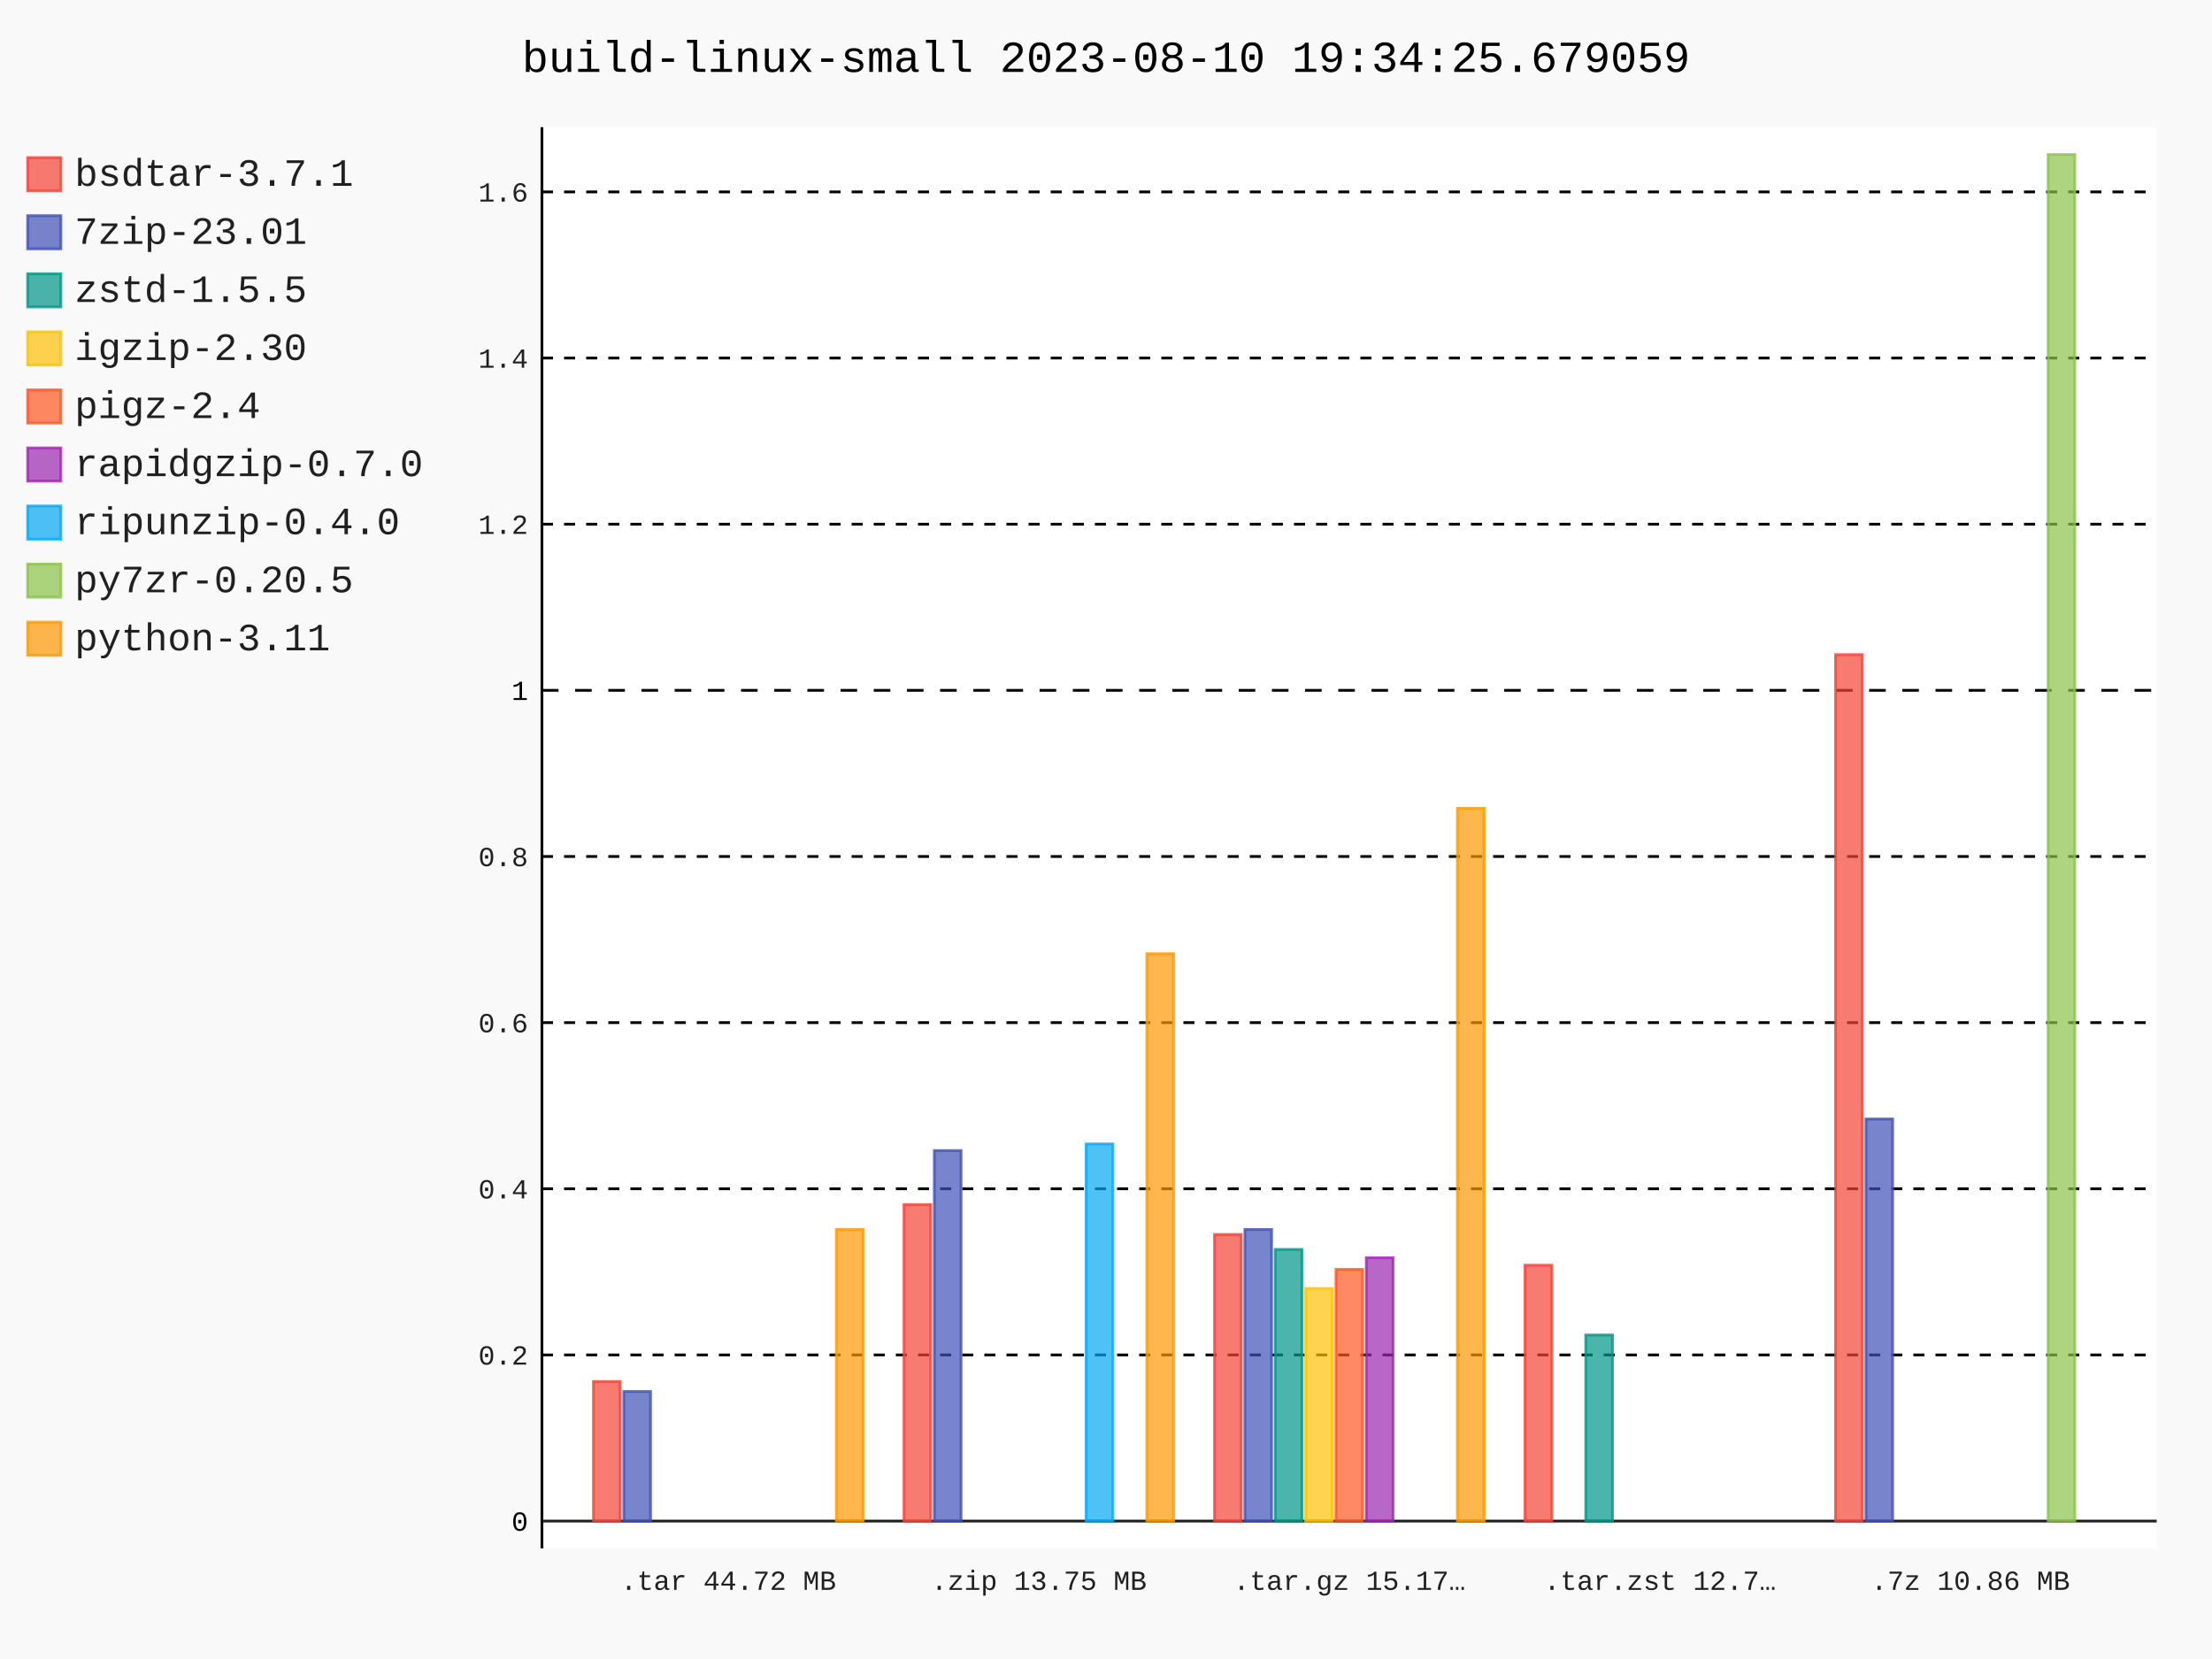
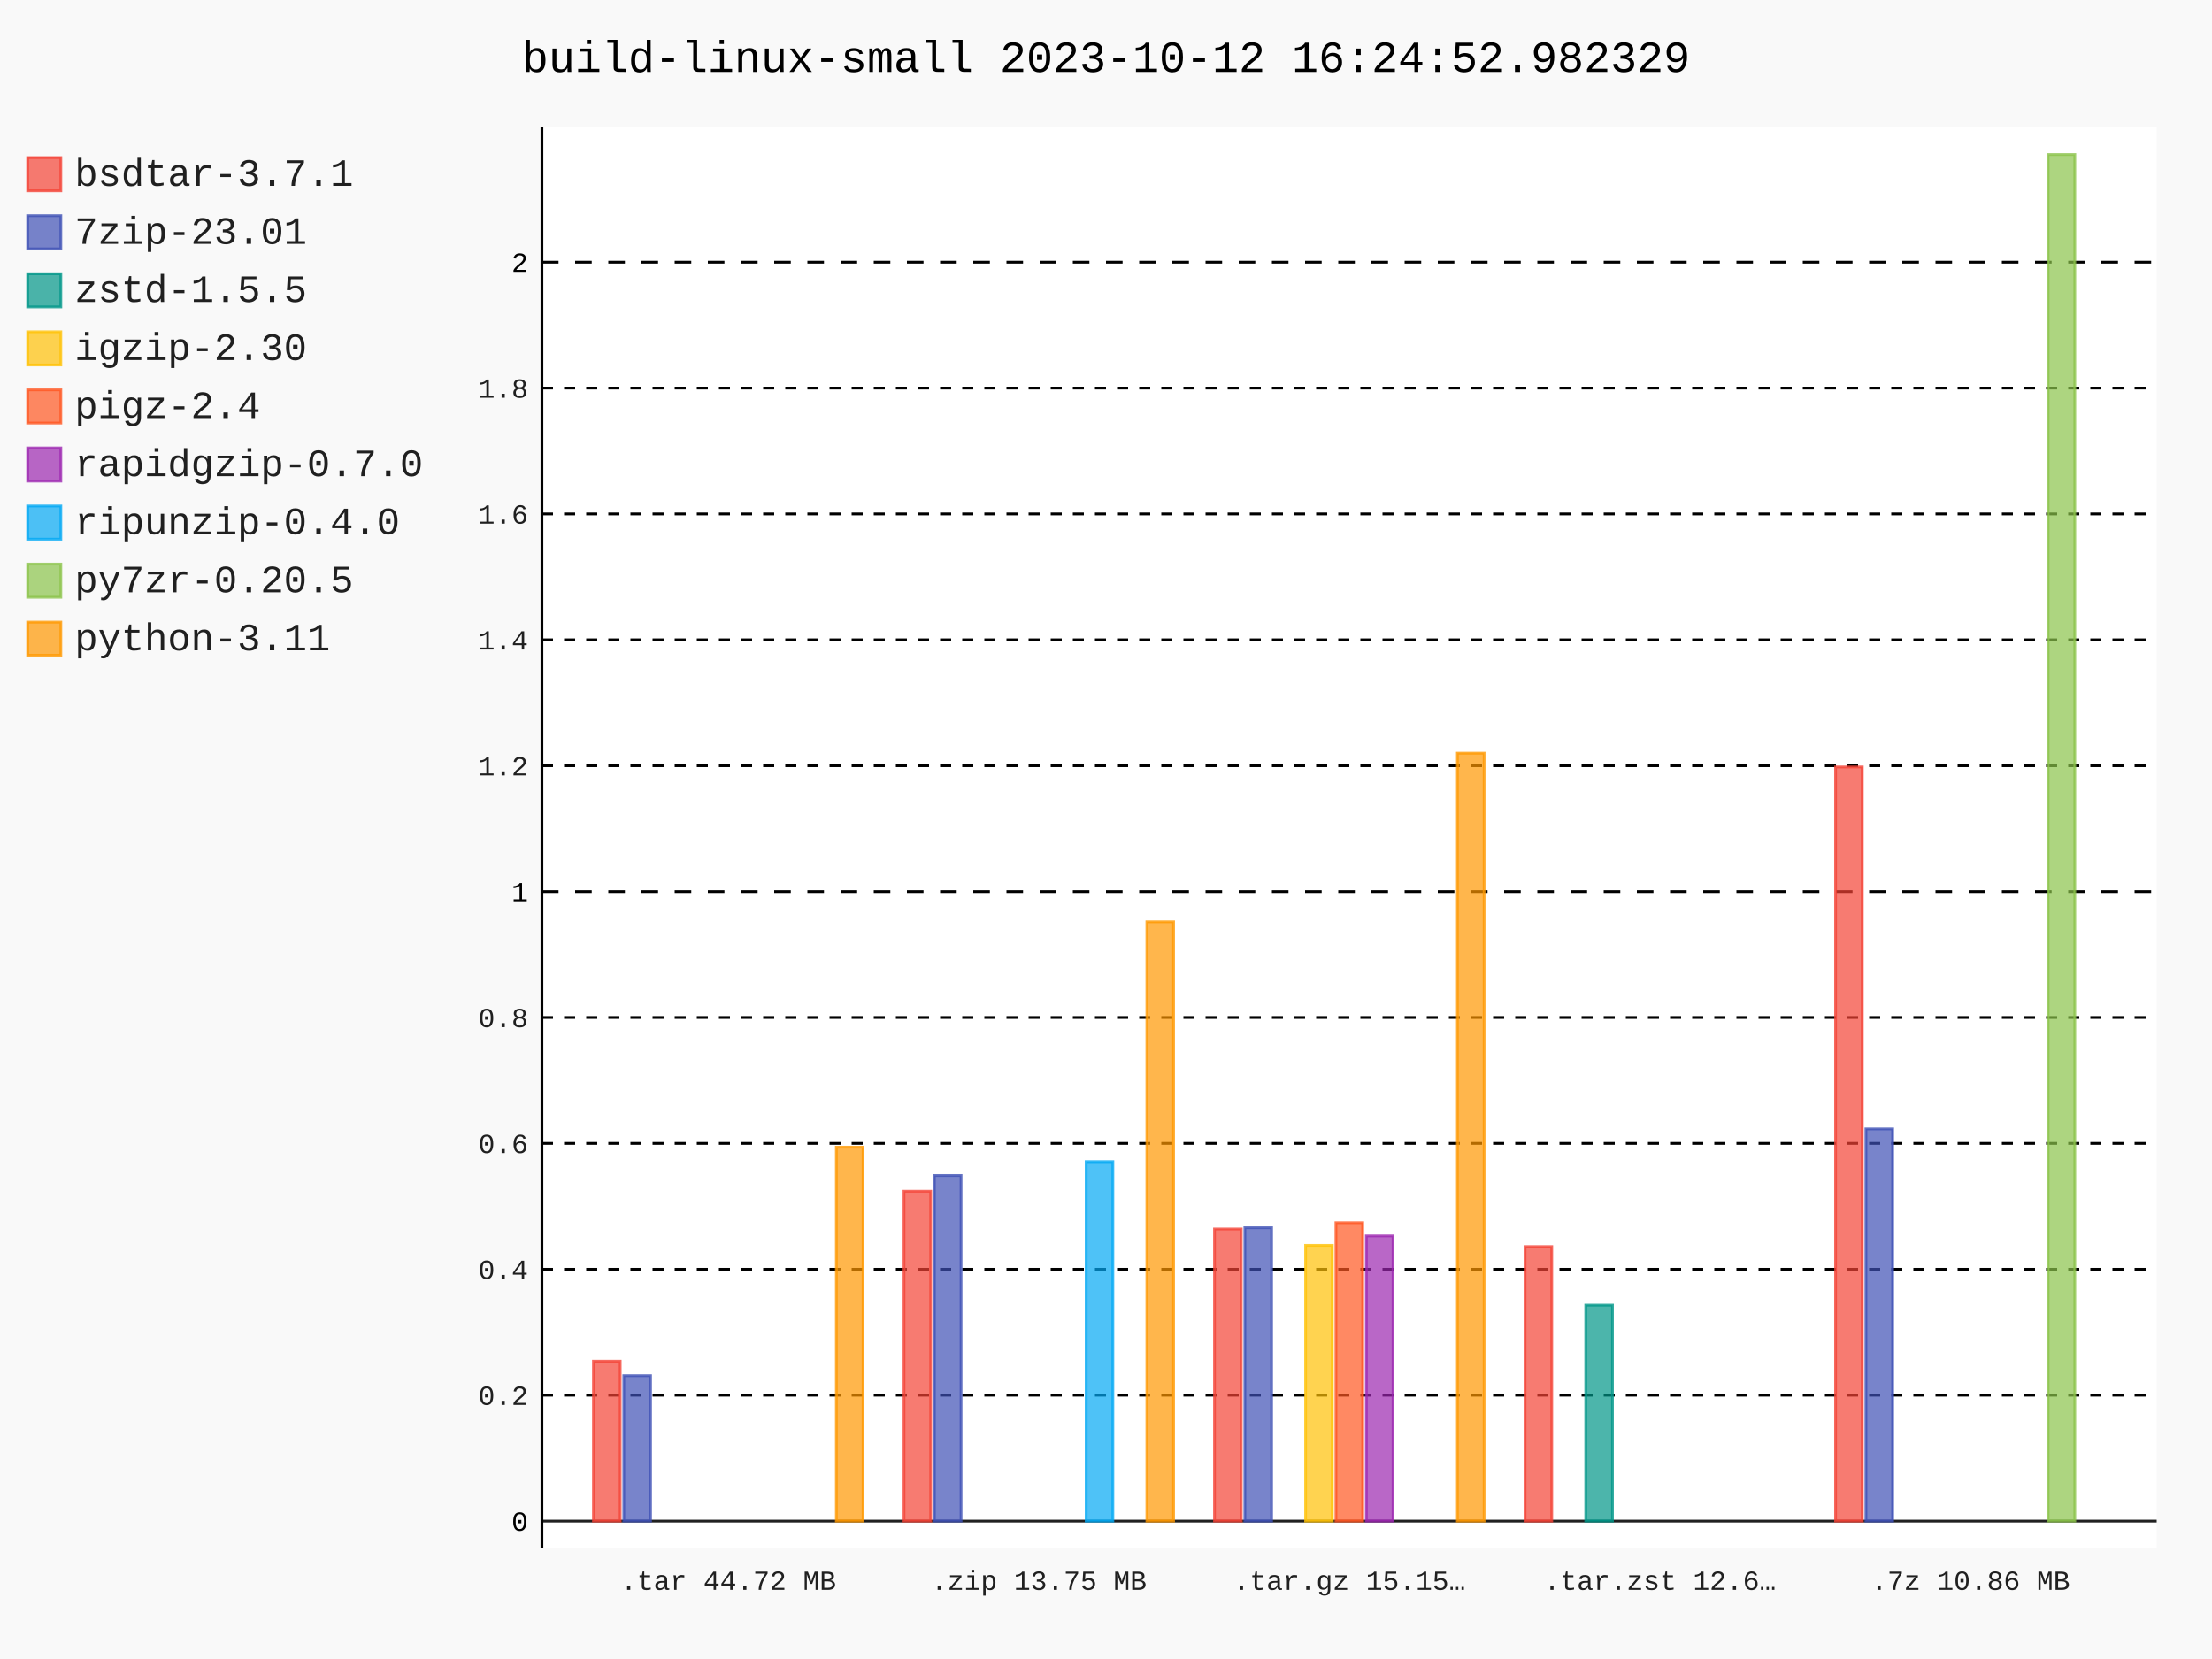
- <svg xmlns="http://www.w3.org/2000/svg" id="chart-8ae666c5-8ab0-4ae5-bc52-d51863d8b6b5" class="pygal-chart" viewBox="0 0 800 600">
+ <svg xmlns="http://www.w3.org/2000/svg" id="chart-66bd428d-6740-471c-9bbf-5fdd1d4e06ee" class="pygal-chart" viewBox="0 0 800 600">
  <defs>
-     <style type="text/css">#chart-8ae666c5-8ab0-4ae5-bc52-d51863d8b6b5{-webkit-user-select:none;-webkit-font-smoothing:antialiased;font-family:Consolas,"Liberation Mono",Menlo,Courier,monospace}#chart-8ae666c5-8ab0-4ae5-bc52-d51863d8b6b5 .title{font-family:Consolas,"Liberation Mono",Menlo,Courier,monospace;font-size:16px}#chart-8ae666c5-8ab0-4ae5-bc52-d51863d8b6b5 .legends .legend text{font-family:Consolas,"Liberation Mono",Menlo,Courier,monospace;font-size:14px}#chart-8ae666c5-8ab0-4ae5-bc52-d51863d8b6b5 .axis text{font-family:Consolas,"Liberation Mono",Menlo,Courier,monospace;font-size:10px}#chart-8ae666c5-8ab0-4ae5-bc52-d51863d8b6b5 .axis text.major{font-family:Consolas,"Liberation Mono",Menlo,Courier,monospace;font-size:10px}#chart-8ae666c5-8ab0-4ae5-bc52-d51863d8b6b5 .text-overlay text.value{font-family:Consolas,"Liberation Mono",Menlo,Courier,monospace;font-size:16px}#chart-8ae666c5-8ab0-4ae5-bc52-d51863d8b6b5 .text-overlay text.label{font-family:Consolas,"Liberation Mono",Menlo,Courier,monospace;font-size:10px}#chart-8ae666c5-8ab0-4ae5-bc52-d51863d8b6b5 .tooltip{font-family:Consolas,"Liberation Mono",Menlo,Courier,monospace;font-size:14px}#chart-8ae666c5-8ab0-4ae5-bc52-d51863d8b6b5 text.no_data{font-family:Consolas,"Liberation Mono",Menlo,Courier,monospace;font-size:64px}
- #chart-8ae666c5-8ab0-4ae5-bc52-d51863d8b6b5{background-color:rgba(249,249,249,1)}#chart-8ae666c5-8ab0-4ae5-bc52-d51863d8b6b5 path,#chart-8ae666c5-8ab0-4ae5-bc52-d51863d8b6b5 line,#chart-8ae666c5-8ab0-4ae5-bc52-d51863d8b6b5 rect,#chart-8ae666c5-8ab0-4ae5-bc52-d51863d8b6b5 circle{-webkit-transition:150ms;-moz-transition:150ms;transition:150ms}#chart-8ae666c5-8ab0-4ae5-bc52-d51863d8b6b5 .graph &gt; .background{fill:rgba(249,249,249,1)}#chart-8ae666c5-8ab0-4ae5-bc52-d51863d8b6b5 .plot &gt; .background{fill:rgba(255,255,255,1)}#chart-8ae666c5-8ab0-4ae5-bc52-d51863d8b6b5 .graph{fill:rgba(0,0,0,.87)}#chart-8ae666c5-8ab0-4ae5-bc52-d51863d8b6b5 text.no_data{fill:rgba(0,0,0,1)}#chart-8ae666c5-8ab0-4ae5-bc52-d51863d8b6b5 .title{fill:rgba(0,0,0,1)}#chart-8ae666c5-8ab0-4ae5-bc52-d51863d8b6b5 .legends .legend text{fill:rgba(0,0,0,.87)}#chart-8ae666c5-8ab0-4ae5-bc52-d51863d8b6b5 .legends .legend:hover text{fill:rgba(0,0,0,1)}#chart-8ae666c5-8ab0-4ae5-bc52-d51863d8b6b5 .axis .line{stroke:rgba(0,0,0,1)}#chart-8ae666c5-8ab0-4ae5-bc52-d51863d8b6b5 .axis .guide.line{stroke:rgba(0,0,0,.54)}#chart-8ae666c5-8ab0-4ae5-bc52-d51863d8b6b5 .axis .major.line{stroke:rgba(0,0,0,.87)}#chart-8ae666c5-8ab0-4ae5-bc52-d51863d8b6b5 .axis text.major{fill:rgba(0,0,0,1)}#chart-8ae666c5-8ab0-4ae5-bc52-d51863d8b6b5 .axis.y .guides:hover .guide.line,#chart-8ae666c5-8ab0-4ae5-bc52-d51863d8b6b5 .line-graph .axis.x .guides:hover .guide.line,#chart-8ae666c5-8ab0-4ae5-bc52-d51863d8b6b5 .stackedline-graph .axis.x .guides:hover .guide.line,#chart-8ae666c5-8ab0-4ae5-bc52-d51863d8b6b5 .xy-graph .axis.x .guides:hover .guide.line{stroke:rgba(0,0,0,1)}#chart-8ae666c5-8ab0-4ae5-bc52-d51863d8b6b5 .axis .guides:hover text{fill:rgba(0,0,0,1)}#chart-8ae666c5-8ab0-4ae5-bc52-d51863d8b6b5 .reactive{fill-opacity:.7;stroke-opacity:.8;stroke-width:1}#chart-8ae666c5-8ab0-4ae5-bc52-d51863d8b6b5 .ci{stroke:rgba(0,0,0,.87)}#chart-8ae666c5-8ab0-4ae5-bc52-d51863d8b6b5 .reactive.active,#chart-8ae666c5-8ab0-4ae5-bc52-d51863d8b6b5 .active .reactive{fill-opacity:.8;stroke-opacity:.9;stroke-width:4}#chart-8ae666c5-8ab0-4ae5-bc52-d51863d8b6b5 .ci .reactive.active{stroke-width:1.5}#chart-8ae666c5-8ab0-4ae5-bc52-d51863d8b6b5 .series text{fill:rgba(0,0,0,1)}#chart-8ae666c5-8ab0-4ae5-bc52-d51863d8b6b5 .tooltip rect{fill:rgba(255,255,255,1);stroke:rgba(0,0,0,1);-webkit-transition:opacity 150ms;-moz-transition:opacity 150ms;transition:opacity 150ms}#chart-8ae666c5-8ab0-4ae5-bc52-d51863d8b6b5 .tooltip .label{fill:rgba(0,0,0,.87)}#chart-8ae666c5-8ab0-4ae5-bc52-d51863d8b6b5 .tooltip .label{fill:rgba(0,0,0,.87)}#chart-8ae666c5-8ab0-4ae5-bc52-d51863d8b6b5 .tooltip .legend{font-size:.8em;fill:rgba(0,0,0,.54)}#chart-8ae666c5-8ab0-4ae5-bc52-d51863d8b6b5 .tooltip .x_label{font-size:.6em;fill:rgba(0,0,0,1)}#chart-8ae666c5-8ab0-4ae5-bc52-d51863d8b6b5 .tooltip .xlink{font-size:.5em;text-decoration:underline}#chart-8ae666c5-8ab0-4ae5-bc52-d51863d8b6b5 .tooltip .value{font-size:1.5em}#chart-8ae666c5-8ab0-4ae5-bc52-d51863d8b6b5 .bound{font-size:.5em}#chart-8ae666c5-8ab0-4ae5-bc52-d51863d8b6b5 .max-value{font-size:.75em;fill:rgba(0,0,0,.54)}#chart-8ae666c5-8ab0-4ae5-bc52-d51863d8b6b5 .map-element{fill:rgba(255,255,255,1);stroke:rgba(0,0,0,.54) !important}#chart-8ae666c5-8ab0-4ae5-bc52-d51863d8b6b5 .map-element .reactive{fill-opacity:inherit;stroke-opacity:inherit}#chart-8ae666c5-8ab0-4ae5-bc52-d51863d8b6b5 .color-0,#chart-8ae666c5-8ab0-4ae5-bc52-d51863d8b6b5 .color-0 a:visited{stroke:#F44336;fill:#F44336}#chart-8ae666c5-8ab0-4ae5-bc52-d51863d8b6b5 .color-1,#chart-8ae666c5-8ab0-4ae5-bc52-d51863d8b6b5 .color-1 a:visited{stroke:#3F51B5;fill:#3F51B5}#chart-8ae666c5-8ab0-4ae5-bc52-d51863d8b6b5 .color-2,#chart-8ae666c5-8ab0-4ae5-bc52-d51863d8b6b5 .color-2 a:visited{stroke:#009688;fill:#009688}#chart-8ae666c5-8ab0-4ae5-bc52-d51863d8b6b5 .color-3,#chart-8ae666c5-8ab0-4ae5-bc52-d51863d8b6b5 .color-3 a:visited{stroke:#FFC107;fill:#FFC107}#chart-8ae666c5-8ab0-4ae5-bc52-d51863d8b6b5 .color-4,#chart-8ae666c5-8ab0-4ae5-bc52-d51863d8b6b5 .color-4 a:visited{stroke:#FF5722;fill:#FF5722}#chart-8ae666c5-8ab0-4ae5-bc52-d51863d8b6b5 .color-5,#chart-8ae666c5-8ab0-4ae5-bc52-d51863d8b6b5 .color-5 a:visited{stroke:#9C27B0;fill:#9C27B0}#chart-8ae666c5-8ab0-4ae5-bc52-d51863d8b6b5 .color-6,#chart-8ae666c5-8ab0-4ae5-bc52-d51863d8b6b5 .color-6 a:visited{stroke:#03A9F4;fill:#03A9F4}#chart-8ae666c5-8ab0-4ae5-bc52-d51863d8b6b5 .color-7,#chart-8ae666c5-8ab0-4ae5-bc52-d51863d8b6b5 .color-7 a:visited{stroke:#8BC34A;fill:#8BC34A}#chart-8ae666c5-8ab0-4ae5-bc52-d51863d8b6b5 .color-8,#chart-8ae666c5-8ab0-4ae5-bc52-d51863d8b6b5 .color-8 a:visited{stroke:#FF9800;fill:#FF9800}#chart-8ae666c5-8ab0-4ae5-bc52-d51863d8b6b5 .text-overlay .color-0 text{fill:black}#chart-8ae666c5-8ab0-4ae5-bc52-d51863d8b6b5 .text-overlay .color-1 text{fill:black}#chart-8ae666c5-8ab0-4ae5-bc52-d51863d8b6b5 .text-overlay .color-2 text{fill:black}#chart-8ae666c5-8ab0-4ae5-bc52-d51863d8b6b5 .text-overlay .color-3 text{fill:black}#chart-8ae666c5-8ab0-4ae5-bc52-d51863d8b6b5 .text-overlay .color-4 text{fill:black}#chart-8ae666c5-8ab0-4ae5-bc52-d51863d8b6b5 .text-overlay .color-5 text{fill:black}#chart-8ae666c5-8ab0-4ae5-bc52-d51863d8b6b5 .text-overlay .color-6 text{fill:black}#chart-8ae666c5-8ab0-4ae5-bc52-d51863d8b6b5 .text-overlay .color-7 text{fill:black}#chart-8ae666c5-8ab0-4ae5-bc52-d51863d8b6b5 .text-overlay .color-8 text{fill:black}
- #chart-8ae666c5-8ab0-4ae5-bc52-d51863d8b6b5 text.no_data{text-anchor:middle}#chart-8ae666c5-8ab0-4ae5-bc52-d51863d8b6b5 .guide.line{fill:none}#chart-8ae666c5-8ab0-4ae5-bc52-d51863d8b6b5 .centered{text-anchor:middle}#chart-8ae666c5-8ab0-4ae5-bc52-d51863d8b6b5 .title{text-anchor:middle}#chart-8ae666c5-8ab0-4ae5-bc52-d51863d8b6b5 .legends .legend text{fill-opacity:1}#chart-8ae666c5-8ab0-4ae5-bc52-d51863d8b6b5 .axis.x text{text-anchor:middle}#chart-8ae666c5-8ab0-4ae5-bc52-d51863d8b6b5 .axis.x:not(.web) text[transform]{text-anchor:start}#chart-8ae666c5-8ab0-4ae5-bc52-d51863d8b6b5 .axis.x:not(.web) text[transform].backwards{text-anchor:end}#chart-8ae666c5-8ab0-4ae5-bc52-d51863d8b6b5 .axis.y text{text-anchor:end}#chart-8ae666c5-8ab0-4ae5-bc52-d51863d8b6b5 .axis.y text[transform].backwards{text-anchor:start}#chart-8ae666c5-8ab0-4ae5-bc52-d51863d8b6b5 .axis.y2 text{text-anchor:start}#chart-8ae666c5-8ab0-4ae5-bc52-d51863d8b6b5 .axis.y2 text[transform].backwards{text-anchor:end}#chart-8ae666c5-8ab0-4ae5-bc52-d51863d8b6b5 .axis .guide.line{stroke-dasharray:4,4;stroke:black}#chart-8ae666c5-8ab0-4ae5-bc52-d51863d8b6b5 .axis .major.guide.line{stroke-dasharray:6,6;stroke:black}#chart-8ae666c5-8ab0-4ae5-bc52-d51863d8b6b5 .horizontal .axis.y .guide.line,#chart-8ae666c5-8ab0-4ae5-bc52-d51863d8b6b5 .horizontal .axis.y2 .guide.line,#chart-8ae666c5-8ab0-4ae5-bc52-d51863d8b6b5 .vertical .axis.x .guide.line{opacity:0}#chart-8ae666c5-8ab0-4ae5-bc52-d51863d8b6b5 .horizontal .axis.always_show .guide.line,#chart-8ae666c5-8ab0-4ae5-bc52-d51863d8b6b5 .vertical .axis.always_show .guide.line{opacity:1 !important}#chart-8ae666c5-8ab0-4ae5-bc52-d51863d8b6b5 .axis.y .guides:hover .guide.line,#chart-8ae666c5-8ab0-4ae5-bc52-d51863d8b6b5 .axis.y2 .guides:hover .guide.line,#chart-8ae666c5-8ab0-4ae5-bc52-d51863d8b6b5 .axis.x .guides:hover .guide.line{opacity:1}#chart-8ae666c5-8ab0-4ae5-bc52-d51863d8b6b5 .axis .guides:hover text{opacity:1}#chart-8ae666c5-8ab0-4ae5-bc52-d51863d8b6b5 .nofill{fill:none}#chart-8ae666c5-8ab0-4ae5-bc52-d51863d8b6b5 .subtle-fill{fill-opacity:.2}#chart-8ae666c5-8ab0-4ae5-bc52-d51863d8b6b5 .dot{stroke-width:1px;fill-opacity:1;stroke-opacity:1}#chart-8ae666c5-8ab0-4ae5-bc52-d51863d8b6b5 .dot.active{stroke-width:5px}#chart-8ae666c5-8ab0-4ae5-bc52-d51863d8b6b5 .dot.negative{fill:transparent}#chart-8ae666c5-8ab0-4ae5-bc52-d51863d8b6b5 text,#chart-8ae666c5-8ab0-4ae5-bc52-d51863d8b6b5 tspan{stroke:none !important}#chart-8ae666c5-8ab0-4ae5-bc52-d51863d8b6b5 .series text.active{opacity:1}#chart-8ae666c5-8ab0-4ae5-bc52-d51863d8b6b5 .tooltip rect{fill-opacity:.95;stroke-width:.5}#chart-8ae666c5-8ab0-4ae5-bc52-d51863d8b6b5 .tooltip text{fill-opacity:1}#chart-8ae666c5-8ab0-4ae5-bc52-d51863d8b6b5 .showable{visibility:hidden}#chart-8ae666c5-8ab0-4ae5-bc52-d51863d8b6b5 .showable.shown{visibility:visible}#chart-8ae666c5-8ab0-4ae5-bc52-d51863d8b6b5 .gauge-background{fill:rgba(229,229,229,1);stroke:none}#chart-8ae666c5-8ab0-4ae5-bc52-d51863d8b6b5 .bg-lines{stroke:rgba(249,249,249,1);stroke-width:2px}</style>
+     <style type="text/css">#chart-66bd428d-6740-471c-9bbf-5fdd1d4e06ee{-webkit-user-select:none;-webkit-font-smoothing:antialiased;font-family:Consolas,"Liberation Mono",Menlo,Courier,monospace}#chart-66bd428d-6740-471c-9bbf-5fdd1d4e06ee .title{font-family:Consolas,"Liberation Mono",Menlo,Courier,monospace;font-size:16px}#chart-66bd428d-6740-471c-9bbf-5fdd1d4e06ee .legends .legend text{font-family:Consolas,"Liberation Mono",Menlo,Courier,monospace;font-size:14px}#chart-66bd428d-6740-471c-9bbf-5fdd1d4e06ee .axis text{font-family:Consolas,"Liberation Mono",Menlo,Courier,monospace;font-size:10px}#chart-66bd428d-6740-471c-9bbf-5fdd1d4e06ee .axis text.major{font-family:Consolas,"Liberation Mono",Menlo,Courier,monospace;font-size:10px}#chart-66bd428d-6740-471c-9bbf-5fdd1d4e06ee .text-overlay text.value{font-family:Consolas,"Liberation Mono",Menlo,Courier,monospace;font-size:16px}#chart-66bd428d-6740-471c-9bbf-5fdd1d4e06ee .text-overlay text.label{font-family:Consolas,"Liberation Mono",Menlo,Courier,monospace;font-size:10px}#chart-66bd428d-6740-471c-9bbf-5fdd1d4e06ee .tooltip{font-family:Consolas,"Liberation Mono",Menlo,Courier,monospace;font-size:14px}#chart-66bd428d-6740-471c-9bbf-5fdd1d4e06ee text.no_data{font-family:Consolas,"Liberation Mono",Menlo,Courier,monospace;font-size:64px}
+ #chart-66bd428d-6740-471c-9bbf-5fdd1d4e06ee{background-color:rgba(249,249,249,1)}#chart-66bd428d-6740-471c-9bbf-5fdd1d4e06ee path,#chart-66bd428d-6740-471c-9bbf-5fdd1d4e06ee line,#chart-66bd428d-6740-471c-9bbf-5fdd1d4e06ee rect,#chart-66bd428d-6740-471c-9bbf-5fdd1d4e06ee circle{-webkit-transition:150ms;-moz-transition:150ms;transition:150ms}#chart-66bd428d-6740-471c-9bbf-5fdd1d4e06ee .graph &gt; .background{fill:rgba(249,249,249,1)}#chart-66bd428d-6740-471c-9bbf-5fdd1d4e06ee .plot &gt; .background{fill:rgba(255,255,255,1)}#chart-66bd428d-6740-471c-9bbf-5fdd1d4e06ee .graph{fill:rgba(0,0,0,.87)}#chart-66bd428d-6740-471c-9bbf-5fdd1d4e06ee text.no_data{fill:rgba(0,0,0,1)}#chart-66bd428d-6740-471c-9bbf-5fdd1d4e06ee .title{fill:rgba(0,0,0,1)}#chart-66bd428d-6740-471c-9bbf-5fdd1d4e06ee .legends .legend text{fill:rgba(0,0,0,.87)}#chart-66bd428d-6740-471c-9bbf-5fdd1d4e06ee .legends .legend:hover text{fill:rgba(0,0,0,1)}#chart-66bd428d-6740-471c-9bbf-5fdd1d4e06ee .axis .line{stroke:rgba(0,0,0,1)}#chart-66bd428d-6740-471c-9bbf-5fdd1d4e06ee .axis .guide.line{stroke:rgba(0,0,0,.54)}#chart-66bd428d-6740-471c-9bbf-5fdd1d4e06ee .axis .major.line{stroke:rgba(0,0,0,.87)}#chart-66bd428d-6740-471c-9bbf-5fdd1d4e06ee .axis text.major{fill:rgba(0,0,0,1)}#chart-66bd428d-6740-471c-9bbf-5fdd1d4e06ee .axis.y .guides:hover .guide.line,#chart-66bd428d-6740-471c-9bbf-5fdd1d4e06ee .line-graph .axis.x .guides:hover .guide.line,#chart-66bd428d-6740-471c-9bbf-5fdd1d4e06ee .stackedline-graph .axis.x .guides:hover .guide.line,#chart-66bd428d-6740-471c-9bbf-5fdd1d4e06ee .xy-graph .axis.x .guides:hover .guide.line{stroke:rgba(0,0,0,1)}#chart-66bd428d-6740-471c-9bbf-5fdd1d4e06ee .axis .guides:hover text{fill:rgba(0,0,0,1)}#chart-66bd428d-6740-471c-9bbf-5fdd1d4e06ee .reactive{fill-opacity:.7;stroke-opacity:.8;stroke-width:1}#chart-66bd428d-6740-471c-9bbf-5fdd1d4e06ee .ci{stroke:rgba(0,0,0,.87)}#chart-66bd428d-6740-471c-9bbf-5fdd1d4e06ee .reactive.active,#chart-66bd428d-6740-471c-9bbf-5fdd1d4e06ee .active .reactive{fill-opacity:.8;stroke-opacity:.9;stroke-width:4}#chart-66bd428d-6740-471c-9bbf-5fdd1d4e06ee .ci .reactive.active{stroke-width:1.5}#chart-66bd428d-6740-471c-9bbf-5fdd1d4e06ee .series text{fill:rgba(0,0,0,1)}#chart-66bd428d-6740-471c-9bbf-5fdd1d4e06ee .tooltip rect{fill:rgba(255,255,255,1);stroke:rgba(0,0,0,1);-webkit-transition:opacity 150ms;-moz-transition:opacity 150ms;transition:opacity 150ms}#chart-66bd428d-6740-471c-9bbf-5fdd1d4e06ee .tooltip .label{fill:rgba(0,0,0,.87)}#chart-66bd428d-6740-471c-9bbf-5fdd1d4e06ee .tooltip .label{fill:rgba(0,0,0,.87)}#chart-66bd428d-6740-471c-9bbf-5fdd1d4e06ee .tooltip .legend{font-size:.8em;fill:rgba(0,0,0,.54)}#chart-66bd428d-6740-471c-9bbf-5fdd1d4e06ee .tooltip .x_label{font-size:.6em;fill:rgba(0,0,0,1)}#chart-66bd428d-6740-471c-9bbf-5fdd1d4e06ee .tooltip .xlink{font-size:.5em;text-decoration:underline}#chart-66bd428d-6740-471c-9bbf-5fdd1d4e06ee .tooltip .value{font-size:1.5em}#chart-66bd428d-6740-471c-9bbf-5fdd1d4e06ee .bound{font-size:.5em}#chart-66bd428d-6740-471c-9bbf-5fdd1d4e06ee .max-value{font-size:.75em;fill:rgba(0,0,0,.54)}#chart-66bd428d-6740-471c-9bbf-5fdd1d4e06ee .map-element{fill:rgba(255,255,255,1);stroke:rgba(0,0,0,.54) !important}#chart-66bd428d-6740-471c-9bbf-5fdd1d4e06ee .map-element .reactive{fill-opacity:inherit;stroke-opacity:inherit}#chart-66bd428d-6740-471c-9bbf-5fdd1d4e06ee .color-0,#chart-66bd428d-6740-471c-9bbf-5fdd1d4e06ee .color-0 a:visited{stroke:#F44336;fill:#F44336}#chart-66bd428d-6740-471c-9bbf-5fdd1d4e06ee .color-1,#chart-66bd428d-6740-471c-9bbf-5fdd1d4e06ee .color-1 a:visited{stroke:#3F51B5;fill:#3F51B5}#chart-66bd428d-6740-471c-9bbf-5fdd1d4e06ee .color-2,#chart-66bd428d-6740-471c-9bbf-5fdd1d4e06ee .color-2 a:visited{stroke:#009688;fill:#009688}#chart-66bd428d-6740-471c-9bbf-5fdd1d4e06ee .color-3,#chart-66bd428d-6740-471c-9bbf-5fdd1d4e06ee .color-3 a:visited{stroke:#FFC107;fill:#FFC107}#chart-66bd428d-6740-471c-9bbf-5fdd1d4e06ee .color-4,#chart-66bd428d-6740-471c-9bbf-5fdd1d4e06ee .color-4 a:visited{stroke:#FF5722;fill:#FF5722}#chart-66bd428d-6740-471c-9bbf-5fdd1d4e06ee .color-5,#chart-66bd428d-6740-471c-9bbf-5fdd1d4e06ee .color-5 a:visited{stroke:#9C27B0;fill:#9C27B0}#chart-66bd428d-6740-471c-9bbf-5fdd1d4e06ee .color-6,#chart-66bd428d-6740-471c-9bbf-5fdd1d4e06ee .color-6 a:visited{stroke:#03A9F4;fill:#03A9F4}#chart-66bd428d-6740-471c-9bbf-5fdd1d4e06ee .color-7,#chart-66bd428d-6740-471c-9bbf-5fdd1d4e06ee .color-7 a:visited{stroke:#8BC34A;fill:#8BC34A}#chart-66bd428d-6740-471c-9bbf-5fdd1d4e06ee .color-8,#chart-66bd428d-6740-471c-9bbf-5fdd1d4e06ee .color-8 a:visited{stroke:#FF9800;fill:#FF9800}#chart-66bd428d-6740-471c-9bbf-5fdd1d4e06ee .text-overlay .color-0 text{fill:black}#chart-66bd428d-6740-471c-9bbf-5fdd1d4e06ee .text-overlay .color-1 text{fill:black}#chart-66bd428d-6740-471c-9bbf-5fdd1d4e06ee .text-overlay .color-2 text{fill:black}#chart-66bd428d-6740-471c-9bbf-5fdd1d4e06ee .text-overlay .color-3 text{fill:black}#chart-66bd428d-6740-471c-9bbf-5fdd1d4e06ee .text-overlay .color-4 text{fill:black}#chart-66bd428d-6740-471c-9bbf-5fdd1d4e06ee .text-overlay .color-5 text{fill:black}#chart-66bd428d-6740-471c-9bbf-5fdd1d4e06ee .text-overlay .color-6 text{fill:black}#chart-66bd428d-6740-471c-9bbf-5fdd1d4e06ee .text-overlay .color-7 text{fill:black}#chart-66bd428d-6740-471c-9bbf-5fdd1d4e06ee .text-overlay .color-8 text{fill:black}
+ #chart-66bd428d-6740-471c-9bbf-5fdd1d4e06ee text.no_data{text-anchor:middle}#chart-66bd428d-6740-471c-9bbf-5fdd1d4e06ee .guide.line{fill:none}#chart-66bd428d-6740-471c-9bbf-5fdd1d4e06ee .centered{text-anchor:middle}#chart-66bd428d-6740-471c-9bbf-5fdd1d4e06ee .title{text-anchor:middle}#chart-66bd428d-6740-471c-9bbf-5fdd1d4e06ee .legends .legend text{fill-opacity:1}#chart-66bd428d-6740-471c-9bbf-5fdd1d4e06ee .axis.x text{text-anchor:middle}#chart-66bd428d-6740-471c-9bbf-5fdd1d4e06ee .axis.x:not(.web) text[transform]{text-anchor:start}#chart-66bd428d-6740-471c-9bbf-5fdd1d4e06ee .axis.x:not(.web) text[transform].backwards{text-anchor:end}#chart-66bd428d-6740-471c-9bbf-5fdd1d4e06ee .axis.y text{text-anchor:end}#chart-66bd428d-6740-471c-9bbf-5fdd1d4e06ee .axis.y text[transform].backwards{text-anchor:start}#chart-66bd428d-6740-471c-9bbf-5fdd1d4e06ee .axis.y2 text{text-anchor:start}#chart-66bd428d-6740-471c-9bbf-5fdd1d4e06ee .axis.y2 text[transform].backwards{text-anchor:end}#chart-66bd428d-6740-471c-9bbf-5fdd1d4e06ee .axis .guide.line{stroke-dasharray:4,4;stroke:black}#chart-66bd428d-6740-471c-9bbf-5fdd1d4e06ee .axis .major.guide.line{stroke-dasharray:6,6;stroke:black}#chart-66bd428d-6740-471c-9bbf-5fdd1d4e06ee .horizontal .axis.y .guide.line,#chart-66bd428d-6740-471c-9bbf-5fdd1d4e06ee .horizontal .axis.y2 .guide.line,#chart-66bd428d-6740-471c-9bbf-5fdd1d4e06ee .vertical .axis.x .guide.line{opacity:0}#chart-66bd428d-6740-471c-9bbf-5fdd1d4e06ee .horizontal .axis.always_show .guide.line,#chart-66bd428d-6740-471c-9bbf-5fdd1d4e06ee .vertical .axis.always_show .guide.line{opacity:1 !important}#chart-66bd428d-6740-471c-9bbf-5fdd1d4e06ee .axis.y .guides:hover .guide.line,#chart-66bd428d-6740-471c-9bbf-5fdd1d4e06ee .axis.y2 .guides:hover .guide.line,#chart-66bd428d-6740-471c-9bbf-5fdd1d4e06ee .axis.x .guides:hover .guide.line{opacity:1}#chart-66bd428d-6740-471c-9bbf-5fdd1d4e06ee .axis .guides:hover text{opacity:1}#chart-66bd428d-6740-471c-9bbf-5fdd1d4e06ee .nofill{fill:none}#chart-66bd428d-6740-471c-9bbf-5fdd1d4e06ee .subtle-fill{fill-opacity:.2}#chart-66bd428d-6740-471c-9bbf-5fdd1d4e06ee .dot{stroke-width:1px;fill-opacity:1;stroke-opacity:1}#chart-66bd428d-6740-471c-9bbf-5fdd1d4e06ee .dot.active{stroke-width:5px}#chart-66bd428d-6740-471c-9bbf-5fdd1d4e06ee .dot.negative{fill:transparent}#chart-66bd428d-6740-471c-9bbf-5fdd1d4e06ee text,#chart-66bd428d-6740-471c-9bbf-5fdd1d4e06ee tspan{stroke:none !important}#chart-66bd428d-6740-471c-9bbf-5fdd1d4e06ee .series text.active{opacity:1}#chart-66bd428d-6740-471c-9bbf-5fdd1d4e06ee .tooltip rect{fill-opacity:.95;stroke-width:.5}#chart-66bd428d-6740-471c-9bbf-5fdd1d4e06ee .tooltip text{fill-opacity:1}#chart-66bd428d-6740-471c-9bbf-5fdd1d4e06ee .showable{visibility:hidden}#chart-66bd428d-6740-471c-9bbf-5fdd1d4e06ee .showable.shown{visibility:visible}#chart-66bd428d-6740-471c-9bbf-5fdd1d4e06ee .gauge-background{fill:rgba(229,229,229,1);stroke:none}#chart-66bd428d-6740-471c-9bbf-5fdd1d4e06ee .bg-lines{stroke:rgba(249,249,249,1);stroke-width:2px}</style>
  </defs>
  <g class="graph bar-graph vertical">
    <rect x="0" y="0" width="800" height="600" class="background" />
    <g transform="translate(196, 46)" class="plot">
      <rect x="0" y="0" width="584.0" height="514" class="background" />
      <g class="axis y always_show">
        <g class="guides">
          <path d="M0 504.115 h584" class="axis major line" />
          <text x="-5" y="507.615" class="major">0</text>
        </g>
        <g class="guides">
-           <path d="M0 444.027 h584" class="guide line" />
-           <text x="-5" y="447.527" class="">0.2</text>
-         </g>
-         <g class="guides">
-           <path d="M0 383.938 h584" class="guide line" />
-           <text x="-5" y="387.438" class="">0.4</text>
-         </g>
-         <g class="guides">
-           <path d="M0 323.849 h584" class="guide line" />
-           <text x="-5" y="327.349" class="">0.6</text>
-         </g>
-         <g class="guides">
-           <path d="M0 263.76 h584" class="guide line" />
-           <text x="-5" y="267.26" class="">0.8</text>
-         </g>
-         <g class="guides">
-           <path d="M0 203.671 h584" class="major guide line" />
-           <text x="-5" y="207.171" class="major">1</text>
-         </g>
-         <g class="guides">
-           <path d="M0 143.582 h584" class="guide line" />
-           <text x="-5" y="147.082" class="">1.2</text>
-         </g>
-         <g class="guides">
-           <path d="M0 83.493 h584" class="guide line" />
-           <text x="-5" y="86.993" class="">1.4</text>
-         </g>
-         <g class="guides">
-           <path d="M0 23.405 h584" class="guide line" />
-           <text x="-5" y="26.905" class="">1.6</text>
+           <path d="M0 458.585 h584" class="guide line" />
+           <text x="-5" y="462.085" class="">0.2</text>
+         </g>
+         <g class="guides">
+           <path d="M0 413.055 h584" class="guide line" />
+           <text x="-5" y="416.555" class="">0.4</text>
+         </g>
+         <g class="guides">
+           <path d="M0 367.525 h584" class="guide line" />
+           <text x="-5" y="371.025" class="">0.6</text>
+         </g>
+         <g class="guides">
+           <path d="M0 321.994 h584" class="guide line" />
+           <text x="-5" y="325.494" class="">0.8</text>
+         </g>
+         <g class="guides">
+           <path d="M0 276.464 h584" class="major guide line" />
+           <text x="-5" y="279.964" class="major">1</text>
+         </g>
+         <g class="guides">
+           <path d="M0 230.934 h584" class="guide line" />
+           <text x="-5" y="234.434" class="">1.2</text>
+         </g>
+         <g class="guides">
+           <path d="M0 185.404 h584" class="guide line" />
+           <text x="-5" y="188.904" class="">1.4</text>
+         </g>
+         <g class="guides">
+           <path d="M0 139.873 h584" class="guide line" />
+           <text x="-5" y="143.373" class="">1.6</text>
+         </g>
+         <g class="guides">
+           <path d="M0 94.343 h584" class="guide line" />
+           <text x="-5" y="97.843" class="">1.8</text>
+         </g>
+         <g class="guides">
+           <path d="M0 48.813 h584" class="major guide line" />
+           <text x="-5" y="52.313" class="major">2</text>
        </g>
      </g>
      <g class="axis x">
        <path d="M0 0 v514" class="line" />
        <g class="guides">
          <path d="M67.385 0 v514" class="guide line" />
          <text x="67.385" y="529.0" class="">.tar 44.72 MB</text>
        </g>
        <g class="guides">
          <path d="M179.692 0 v514" class="guide line" />
          <text x="179.692" y="529.0" class="">.zip 13.75 MB</text>
        </g>
        <g class="guides">
          <path d="M292 0 v514" class="guide line" />
-           <text x="292.0" y="529.0" class="">.tar.gz 15.17…</text>
+           <text x="292.0" y="529.0" class="">.tar.gz 15.15…</text>
        </g>
        <g class="guides">
          <path d="M404.308 0 v514" class="guide line" />
-           <text x="404.308" y="529.0" class="">.tar.zst 12.7…</text>
+           <text x="404.308" y="529.0" class="">.tar.zst 12.6…</text>
        </g>
        <g class="guides">
          <path d="M516.615 0 v514" class="guide line" />
          <text x="516.615" y="529.0" class="">.7z 10.86 MB</text>
        </g>
      </g>
      <g class="series serie-0 color-0">
        <g class="bars">
          <g class="bar">
-             <rect x="18.628" y="453.641" rx="0" ry="0" width="9.663" height="50.475" class="rect reactive tooltip-trigger" />
-           </g>
-           <g class="bar">
-             <rect x="130.936" y="389.646" rx="0" ry="0" width="9.663" height="114.469" class="rect reactive tooltip-trigger" />
-           </g>
-           <g class="bar">
-             <rect x="243.243" y="400.462" rx="0" ry="0" width="9.663" height="103.653" class="rect reactive tooltip-trigger" />
-           </g>
-           <g class="bar">
-             <rect x="355.551" y="411.579" rx="0" ry="0" width="9.663" height="92.537" class="rect reactive tooltip-trigger" />
-           </g>
-           <g class="bar">
-             <rect x="467.859" y="190.752" rx="0" ry="0" width="9.663" height="313.363" class="rect reactive tooltip-trigger" />
+             <rect x="18.628" y="446.292" rx="0" ry="0" width="9.663" height="57.823" class="rect reactive tooltip-trigger" />
+           </g>
+           <g class="bar">
+             <rect x="130.936" y="384.826" rx="0" ry="0" width="9.663" height="119.289" class="rect reactive tooltip-trigger" />
+           </g>
+           <g class="bar">
+             <rect x="243.243" y="398.485" rx="0" ry="0" width="9.663" height="105.63" class="rect reactive tooltip-trigger" />
+           </g>
+           <g class="bar">
+             <rect x="355.551" y="404.859" rx="0" ry="0" width="9.663" height="99.256" class="rect reactive tooltip-trigger" />
+           </g>
+           <g class="bar">
+             <rect x="467.859" y="231.389" rx="0" ry="0" width="9.663" height="272.726" class="rect reactive tooltip-trigger" />
          </g>
        </g>
      </g>
      <g class="series serie-1 color-1">
        <g class="bars">
          <g class="bar">
-             <rect x="29.609" y="457.246" rx="0" ry="0" width="9.663" height="46.869" class="rect reactive tooltip-trigger" />
-           </g>
-           <g class="bar">
-             <rect x="141.917" y="370.117" rx="0" ry="0" width="9.663" height="133.998" class="rect reactive tooltip-trigger" />
-           </g>
-           <g class="bar">
-             <rect x="254.225" y="398.659" rx="0" ry="0" width="9.663" height="105.456" class="rect reactive tooltip-trigger" />
-           </g>
-           <g class="bar">
-             <rect x="478.84" y="358.7" rx="0" ry="0" width="9.663" height="145.415" class="rect reactive tooltip-trigger" />
+             <rect x="29.609" y="451.528" rx="0" ry="0" width="9.663" height="52.587" class="rect reactive tooltip-trigger" />
+           </g>
+           <g class="bar">
+             <rect x="141.917" y="379.135" rx="0" ry="0" width="9.663" height="124.981" class="rect reactive tooltip-trigger" />
+           </g>
+           <g class="bar">
+             <rect x="254.225" y="398.03" rx="0" ry="0" width="9.663" height="106.085" class="rect reactive tooltip-trigger" />
+           </g>
+           <g class="bar">
+             <rect x="478.84" y="362.289" rx="0" ry="0" width="9.663" height="141.827" class="rect reactive tooltip-trigger" />
          </g>
        </g>
      </g>
      <g class="series serie-2 color-2">
        <g class="bars">
          <g class="bar">
-             <rect x="265.206" y="405.87" rx="0" ry="0" width="9.663" height="98.245" class="rect reactive tooltip-trigger" />
-           </g>
-           <g class="bar">
-             <rect x="377.514" y="436.816" rx="0" ry="0" width="9.663" height="67.3" class="rect reactive tooltip-trigger" />
+             <rect x="377.514" y="426.031" rx="0" ry="0" width="9.663" height="78.084" class="rect reactive tooltip-trigger" />
          </g>
        </g>
      </g>
      <g class="series serie-3 color-3">
        <g class="bars">
          <g class="bar">
-             <rect x="276.187" y="419.991" rx="0" ry="0" width="9.663" height="84.124" class="rect reactive tooltip-trigger" />
+             <rect x="276.187" y="404.404" rx="0" ry="0" width="9.663" height="99.711" class="rect reactive tooltip-trigger" />
          </g>
        </g>
      </g>
      <g class="series serie-4 color-4">
        <g class="bars">
          <g class="bar">
-             <rect x="287.168" y="413.081" rx="0" ry="0" width="9.663" height="91.035" class="rect reactive tooltip-trigger" />
+             <rect x="287.168" y="396.209" rx="0" ry="0" width="9.663" height="107.907" class="rect reactive tooltip-trigger" />
          </g>
        </g>
      </g>
      <g class="series serie-5 color-5">
        <g class="bars">
          <g class="bar">
-             <rect x="298.149" y="408.875" rx="0" ry="0" width="9.663" height="95.241" class="rect reactive tooltip-trigger" />
+             <rect x="298.149" y="400.989" rx="0" ry="0" width="9.663" height="103.126" class="rect reactive tooltip-trigger" />
          </g>
        </g>
      </g>
      <g class="series serie-6 color-6">
        <g class="bars">
          <g class="bar">
-             <rect x="196.823" y="367.714" rx="0" ry="0" width="9.663" height="136.402" class="rect reactive tooltip-trigger" />
+             <rect x="196.823" y="374.127" rx="0" ry="0" width="9.663" height="129.989" class="rect reactive tooltip-trigger" />
          </g>
        </g>
      </g>
      <g class="series serie-7 color-7">
        <g class="bars">
          <g class="bar">
            <rect x="544.727" y="9.885" rx="0" ry="0" width="9.663" height="494.231" class="rect reactive tooltip-trigger" />
          </g>
        </g>
      </g>
      <g class="series serie-8 color-8">
        <g class="bars">
          <g class="bar">
-             <rect x="106.478" y="398.659" rx="0" ry="0" width="9.663" height="105.456" class="rect reactive tooltip-trigger" />
-           </g>
-           <g class="bar">
-             <rect x="218.785" y="298.912" rx="0" ry="0" width="9.663" height="205.203" class="rect reactive tooltip-trigger" />
-           </g>
-           <g class="bar">
-             <rect x="331.093" y="246.334" rx="0" ry="0" width="9.663" height="257.781" class="rect reactive tooltip-trigger" />
+             <rect x="106.478" y="368.891" rx="0" ry="0" width="9.663" height="135.225" class="rect reactive tooltip-trigger" />
+           </g>
+           <g class="bar">
+             <rect x="218.785" y="287.391" rx="0" ry="0" width="9.663" height="216.724" class="rect reactive tooltip-trigger" />
+           </g>
+           <g class="bar">
+             <rect x="331.093" y="226.381" rx="0" ry="0" width="9.663" height="277.734" class="rect reactive tooltip-trigger" />
          </g>
        </g>
      </g>
    </g>
    <g class="titles">
-       <text x="400.0" y="26" class="title plot_title">build-linux-small 2023-08-10 19:34:25.679059</text>
+       <text x="400.0" y="26" class="title plot_title">build-linux-small 2023-10-12 16:24:52.982329</text>
    </g>
    <g transform="translate(196, 46)" class="plot overlay">
      <g class="series serie-0 color-0" />
      <g class="series serie-1 color-1" />
      <g class="series serie-2 color-2" />
      <g class="series serie-3 color-3" />
      <g class="series serie-4 color-4" />
      <g class="series serie-5 color-5" />
      <g class="series serie-6 color-6" />
      <g class="series serie-7 color-7" />
      <g class="series serie-8 color-8" />
    </g>
    <g transform="translate(196, 46)" class="plot text-overlay">
      <g class="series serie-0 color-0" />
      <g class="series serie-1 color-1" />
      <g class="series serie-2 color-2" />
      <g class="series serie-3 color-3" />
      <g class="series serie-4 color-4" />
      <g class="series serie-5 color-5" />
      <g class="series serie-6 color-6" />
      <g class="series serie-7 color-7" />
      <g class="series serie-8 color-8" />
    </g>
    <g transform="translate(196, 46)" class="plot tooltip-overlay">
      <g transform="translate(0 0)" style="opacity: 0" class="tooltip">
        <rect rx="0" ry="0" width="0" height="0" class="tooltip-box" />
        <g class="text" />
      </g>
    </g>
    <g transform="translate(10, 56)" class="legends">
      <g id="activate-serie-0" class="legend reactive activate-serie">
        <rect x="0.0" y="1.0" width="12" height="12" class="color-0 reactive" />
        <text x="17.0" y="11.2">bsdtar-3.7.1</text>
      </g>
      <g id="activate-serie-1" class="legend reactive activate-serie">
        <rect x="0.0" y="22.0" width="12" height="12" class="color-1 reactive" />
        <text x="17.0" y="32.2">7zip-23.01</text>
      </g>
      <g id="activate-serie-2" class="legend reactive activate-serie">
        <rect x="0.0" y="43.0" width="12" height="12" class="color-2 reactive" />
        <text x="17.0" y="53.2">zstd-1.5.5</text>
      </g>
      <g id="activate-serie-3" class="legend reactive activate-serie">
        <rect x="0.0" y="64.0" width="12" height="12" class="color-3 reactive" />
        <text x="17.0" y="74.2">igzip-2.30</text>
      </g>
      <g id="activate-serie-4" class="legend reactive activate-serie">
        <rect x="0.0" y="85.0" width="12" height="12" class="color-4 reactive" />
        <text x="17.0" y="95.2">pigz-2.4</text>
      </g>
      <g id="activate-serie-5" class="legend reactive activate-serie">
        <rect x="0.0" y="106.0" width="12" height="12" class="color-5 reactive" />
        <text x="17.0" y="116.2">rapidgzip-0.7.0</text>
      </g>
      <g id="activate-serie-6" class="legend reactive activate-serie">
        <rect x="0.0" y="127.0" width="12" height="12" class="color-6 reactive" />
        <text x="17.0" y="137.2">ripunzip-0.4.0</text>
      </g>
      <g id="activate-serie-7" class="legend reactive activate-serie">
        <rect x="0.0" y="148.0" width="12" height="12" class="color-7 reactive" />
        <text x="17.0" y="158.2">py7zr-0.20.5</text>
      </g>
      <g id="activate-serie-8" class="legend reactive activate-serie">
        <rect x="0.0" y="169.0" width="12" height="12" class="color-8 reactive" />
        <text x="17.0" y="179.2">python-3.11</text>
      </g>
    </g>
    <g transform="translate(790, 56)" class="legends" />
  </g>
</svg>
